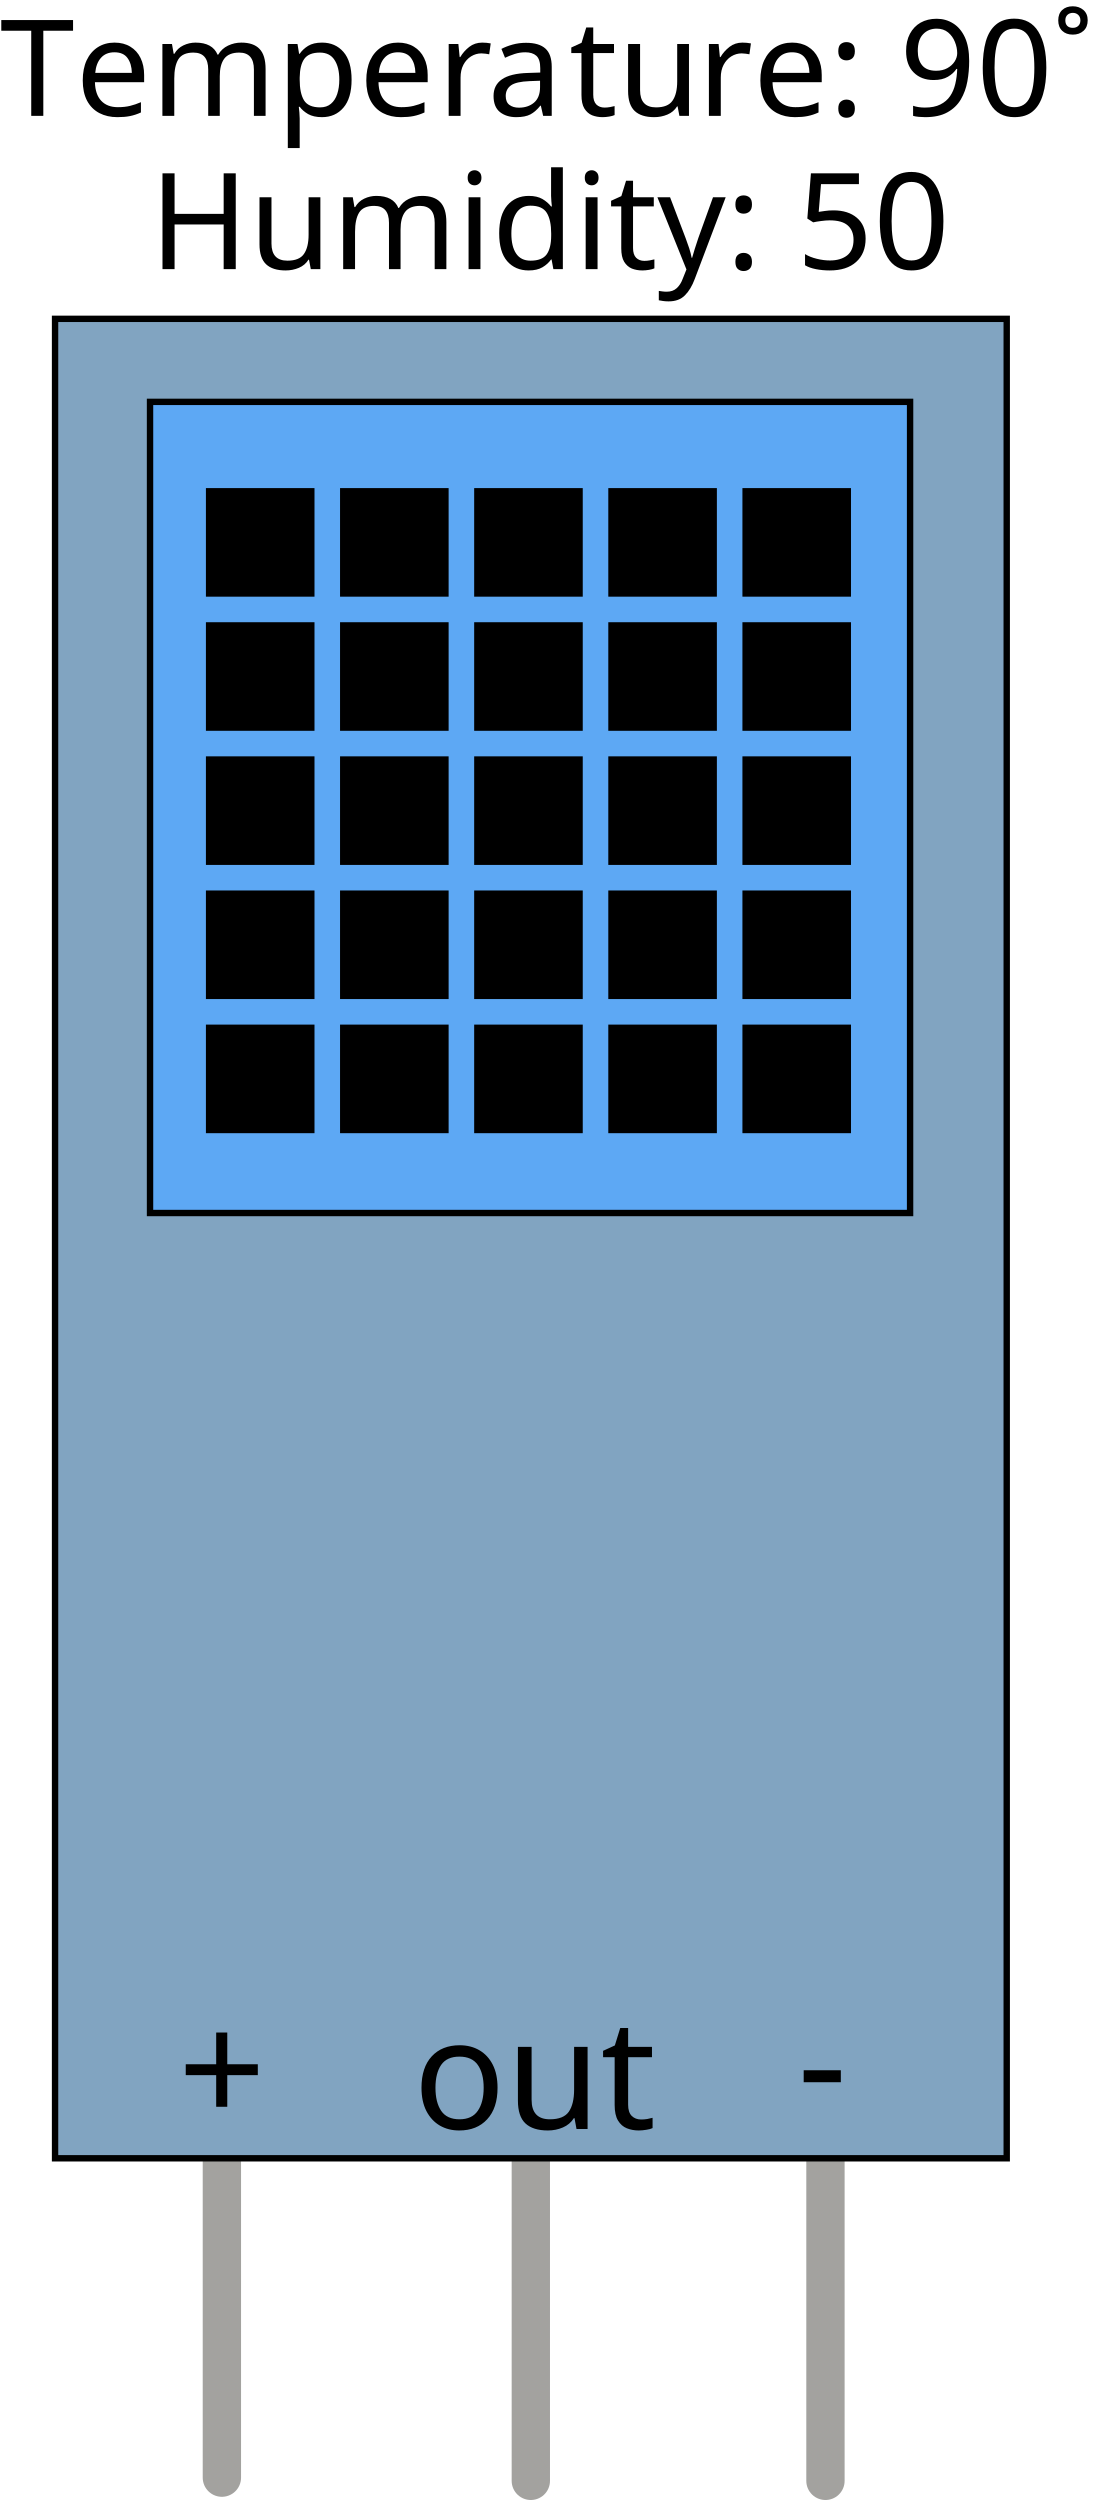
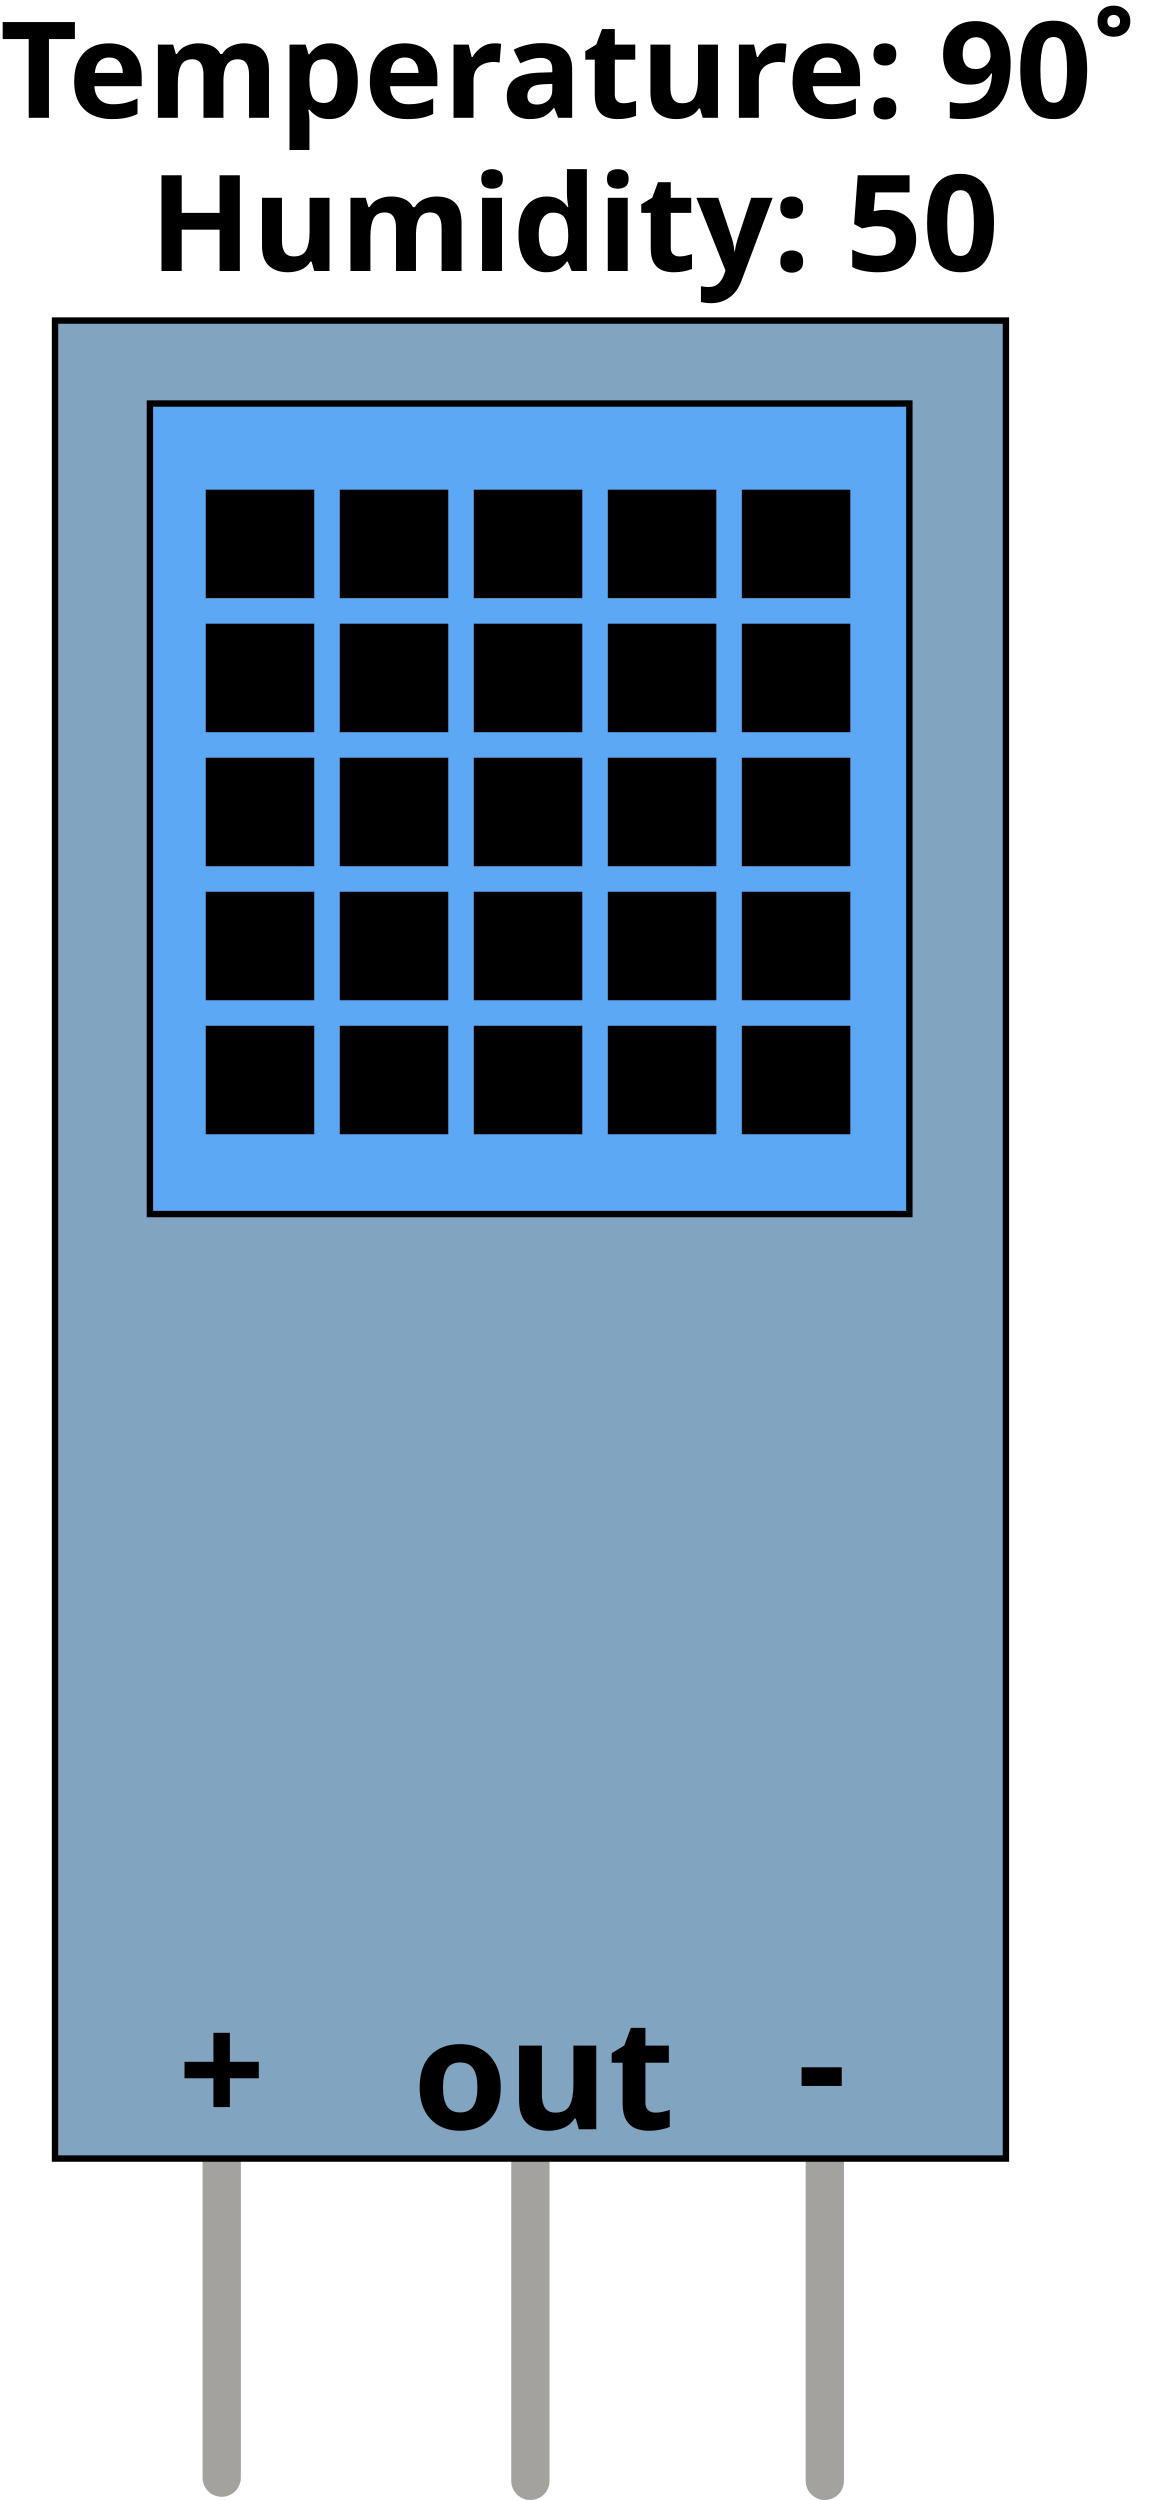
- <svg xmlns="http://www.w3.org/2000/svg" width="174.14" height="391.42" viewBox="0 0 174.14 391.42">
+ <svg xmlns="http://www.w3.org/2000/svg" width="183.75" height="391.73" viewBox="0 0 183.75 391.73">
  <g id="WIRE">
    <g id="VCC">
-       <line x1="34.74" y1="337.92" x2="34.74" y2="387.92" fill="none" stroke="#a3a29f" stroke-linecap="round" stroke-miterlimit="10" stroke-width="6" />
+       <line x1="34.74" y1="338.23" x2="34.74" y2="388.23" fill="none" stroke="#a3a29f" stroke-linecap="round" stroke-miterlimit="10" stroke-width="6" />
    </g>
    <g id="SIG">
-       <line x1="83.11" y1="338.42" x2="83.11" y2="388.42" fill="none" stroke="#a3a29f" stroke-linecap="round" stroke-miterlimit="10" stroke-width="6" />
+       <line x1="83.11" y1="338.73" x2="83.11" y2="388.73" fill="none" stroke="#a3a29f" stroke-linecap="round" stroke-miterlimit="10" stroke-width="6" />
    </g>
    <g id="GND">
-       <line x1="129.24" y1="338.42" x2="129.24" y2="388.42" fill="none" stroke="#a3a29f" stroke-linecap="round" stroke-miterlimit="10" stroke-width="6" />
+       <line x1="129.24" y1="338.73" x2="129.24" y2="388.73" fill="none" stroke="#a3a29f" stroke-linecap="round" stroke-miterlimit="10" stroke-width="6" />
    </g>
  </g>
  <g id="BASE">
    <g>
-       <rect x="8.61" y="49.92" width="149" height="288" fill="#81a4c1" />
-       <path d="M167.88,72V359h-148V72h148m1-1h-150V360h150V71Z" transform="translate(-10.76 -21.58)" />
+       <rect x="8.61" y="50.23" width="149" height="288" fill="#81a4c1" />
+       <path d="M167.88,72V359h-148V72h148m1-1h-150V360h150V71Z" transform="translate(-10.76 -21.27)" />
    </g>
    <g>
-       <rect x="23.49" y="62.92" width="119" height="127" fill="#5da8f4" />
-       <path d="M152.75,85V211h-118V85h118m1-1h-120V212h120V84Z" transform="translate(-10.76 -21.58)" />
+       <rect x="23.49" y="63.23" width="119" height="127" fill="#5da8f4" />
+       <path d="M152.75,85V211h-118V85h118m1-1h-120V212h120V84Z" transform="translate(-10.76 -21.27)" />
    </g>
    <g>
      <g>
        <g>
-           <rect x="116.74" y="160.92" width="16" height="16" />
-           <path d="M143,183v15H128V183h15m1-1H127v17h17V182Z" transform="translate(-10.76 -21.58)" />
+           <rect x="116.74" y="161.23" width="16" height="16" />
+           <path d="M143,183v15H128V183h15m1-1H127v17h17V182Z" transform="translate(-10.76 -21.27)" />
        </g>
        <g>
-           <rect x="95.74" y="160.92" width="16" height="16" />
-           <path d="M122,183v15H107V183h15m1-1H106v17h17V182Z" transform="translate(-10.76 -21.58)" />
+           <rect x="95.74" y="161.23" width="16" height="16" />
+           <path d="M122,183v15H107V183h15m1-1H106v17h17V182Z" transform="translate(-10.76 -21.27)" />
        </g>
        <g>
-           <rect x="74.74" y="160.92" width="16" height="16" />
-           <path d="M101,183v15H86V183h15m1-1H85v17h17V182Z" transform="translate(-10.76 -21.58)" />
+           <rect x="74.74" y="161.23" width="16" height="16" />
+           <path d="M101,183v15H86V183h15m1-1H85v17h17V182Z" transform="translate(-10.76 -21.27)" />
        </g>
        <g>
-           <rect x="53.74" y="160.92" width="16" height="16" />
-           <path d="M80,183v15H65V183H80m1-1H64v17H81V182Z" transform="translate(-10.76 -21.58)" />
+           <rect x="53.74" y="161.23" width="16" height="16" />
+           <path d="M80,183v15H65V183H80m1-1H64v17H81V182Z" transform="translate(-10.76 -21.27)" />
        </g>
        <g>
-           <rect x="32.74" y="160.92" width="16" height="16" />
-           <path d="M59,183v15H44V183H59m1-1H43v17H60V182Z" transform="translate(-10.76 -21.58)" />
+           <rect x="32.74" y="161.23" width="16" height="16" />
+           <path d="M59,183v15H44V183H59m1-1H43v17H60V182Z" transform="translate(-10.76 -21.27)" />
        </g>
      </g>
      <g>
        <g>
-           <rect x="116.74" y="139.92" width="16" height="16" />
-           <path d="M143,162v15H128V162h15m1-1H127v17h17V161Z" transform="translate(-10.76 -21.58)" />
+           <rect x="116.74" y="140.23" width="16" height="16" />
+           <path d="M143,162v15H128V162h15m1-1H127v17h17V161Z" transform="translate(-10.76 -21.27)" />
        </g>
        <g>
-           <rect x="95.74" y="139.92" width="16" height="16" />
-           <path d="M122,162v15H107V162h15m1-1H106v17h17V161Z" transform="translate(-10.76 -21.58)" />
+           <rect x="95.74" y="140.23" width="16" height="16" />
+           <path d="M122,162v15H107V162h15m1-1H106v17h17V161Z" transform="translate(-10.76 -21.27)" />
        </g>
        <g>
-           <rect x="74.74" y="139.92" width="16" height="16" />
-           <path d="M101,162v15H86V162h15m1-1H85v17h17V161Z" transform="translate(-10.76 -21.58)" />
+           <rect x="74.74" y="140.23" width="16" height="16" />
+           <path d="M101,162v15H86V162h15m1-1H85v17h17V161Z" transform="translate(-10.76 -21.27)" />
        </g>
        <g>
-           <rect x="53.74" y="139.92" width="16" height="16" />
-           <path d="M80,162v15H65V162H80m1-1H64v17H81V161Z" transform="translate(-10.76 -21.58)" />
+           <rect x="53.74" y="140.23" width="16" height="16" />
+           <path d="M80,162v15H65V162H80m1-1H64v17H81V161Z" transform="translate(-10.76 -21.27)" />
        </g>
        <g>
-           <rect x="32.74" y="139.92" width="16" height="16" />
-           <path d="M59,162v15H44V162H59m1-1H43v17H60V161Z" transform="translate(-10.76 -21.58)" />
+           <rect x="32.74" y="140.23" width="16" height="16" />
+           <path d="M59,162v15H44V162H59m1-1H43v17H60V161Z" transform="translate(-10.76 -21.27)" />
        </g>
      </g>
      <g>
        <g>
-           <rect x="116.74" y="118.92" width="16" height="16" />
-           <path d="M143,141v15H128V141h15m1-1H127v17h17V140Z" transform="translate(-10.76 -21.58)" />
+           <rect x="116.74" y="119.23" width="16" height="16" />
+           <path d="M143,141v15H128V141h15m1-1H127v17h17V140Z" transform="translate(-10.76 -21.27)" />
        </g>
        <g>
-           <rect x="95.74" y="118.92" width="16" height="16" />
-           <path d="M122,141v15H107V141h15m1-1H106v17h17V140Z" transform="translate(-10.76 -21.58)" />
+           <rect x="95.74" y="119.23" width="16" height="16" />
+           <path d="M122,141v15H107V141h15m1-1H106v17h17V140Z" transform="translate(-10.76 -21.27)" />
        </g>
        <g>
-           <rect x="74.74" y="118.92" width="16" height="16" />
-           <path d="M101,141v15H86V141h15m1-1H85v17h17V140Z" transform="translate(-10.76 -21.58)" />
+           <rect x="74.74" y="119.23" width="16" height="16" />
+           <path d="M101,141v15H86V141h15m1-1H85v17h17V140Z" transform="translate(-10.76 -21.27)" />
        </g>
        <g>
-           <rect x="53.74" y="118.92" width="16" height="16" />
-           <path d="M80,141v15H65V141H80m1-1H64v17H81V140Z" transform="translate(-10.76 -21.58)" />
+           <rect x="53.74" y="119.23" width="16" height="16" />
+           <path d="M80,141v15H65V141H80m1-1H64v17H81V140Z" transform="translate(-10.76 -21.27)" />
        </g>
        <g>
-           <rect x="32.74" y="118.92" width="16" height="16" />
-           <path d="M59,141v15H44V141H59m1-1H43v17H60V140Z" transform="translate(-10.76 -21.58)" />
+           <rect x="32.74" y="119.23" width="16" height="16" />
+           <path d="M59,141v15H44V141H59m1-1H43v17H60V140Z" transform="translate(-10.76 -21.27)" />
        </g>
      </g>
      <g>
        <g>
-           <rect x="116.74" y="97.92" width="16" height="16" />
-           <path d="M143,120v15H128V120h15m1-1H127v17h17V119Z" transform="translate(-10.76 -21.58)" />
+           <rect x="116.74" y="98.23" width="16" height="16" />
+           <path d="M143,120v15H128V120h15m1-1H127v17h17V119Z" transform="translate(-10.76 -21.27)" />
        </g>
        <g>
-           <rect x="95.74" y="97.92" width="16" height="16" />
-           <path d="M122,120v15H107V120h15m1-1H106v17h17V119Z" transform="translate(-10.76 -21.58)" />
+           <rect x="95.74" y="98.23" width="16" height="16" />
+           <path d="M122,120v15H107V120h15m1-1H106v17h17V119Z" transform="translate(-10.76 -21.27)" />
        </g>
        <g>
-           <rect x="74.74" y="97.92" width="16" height="16" />
-           <path d="M101,120v15H86V120h15m1-1H85v17h17V119Z" transform="translate(-10.76 -21.58)" />
+           <rect x="74.74" y="98.23" width="16" height="16" />
+           <path d="M101,120v15H86V120h15m1-1H85v17h17V119Z" transform="translate(-10.76 -21.27)" />
        </g>
        <g>
-           <rect x="53.74" y="97.92" width="16" height="16" />
-           <path d="M80,120v15H65V120H80m1-1H64v17H81V119Z" transform="translate(-10.76 -21.58)" />
+           <rect x="53.74" y="98.23" width="16" height="16" />
+           <path d="M80,120v15H65V120H80m1-1H64v17H81V119Z" transform="translate(-10.76 -21.27)" />
        </g>
        <g>
-           <rect x="32.74" y="97.92" width="16" height="16" />
-           <path d="M59,120v15H44V120H59m1-1H43v17H60V119Z" transform="translate(-10.76 -21.58)" />
+           <rect x="32.74" y="98.23" width="16" height="16" />
+           <path d="M59,120v15H44V120H59m1-1H43v17H60V119Z" transform="translate(-10.76 -21.27)" />
        </g>
      </g>
      <g>
        <g>
-           <rect x="116.74" y="76.92" width="16" height="16" />
-           <path d="M143,99v15H128V99h15m1-1H127v17h17V98Z" transform="translate(-10.76 -21.58)" />
+           <rect x="116.74" y="77.23" width="16" height="16" />
+           <path d="M143,99v15H128V99h15m1-1H127v17h17V98Z" transform="translate(-10.76 -21.27)" />
        </g>
        <g>
-           <rect x="95.74" y="76.92" width="16" height="16" />
-           <path d="M122,99v15H107V99h15m1-1H106v17h17V98Z" transform="translate(-10.76 -21.58)" />
+           <rect x="95.74" y="77.23" width="16" height="16" />
+           <path d="M122,99v15H107V99h15m1-1H106v17h17V98Z" transform="translate(-10.76 -21.27)" />
        </g>
        <g>
-           <rect x="74.74" y="76.92" width="16" height="16" />
-           <path d="M101,99v15H86V99h15m1-1H85v17h17V98Z" transform="translate(-10.76 -21.58)" />
+           <rect x="74.74" y="77.23" width="16" height="16" />
+           <path d="M101,99v15H86V99h15m1-1H85v17h17V98Z" transform="translate(-10.76 -21.27)" />
        </g>
        <g>
-           <rect x="53.74" y="76.92" width="16" height="16" />
-           <path d="M80,99v15H65V99H80m1-1H64v17H81V98Z" transform="translate(-10.76 -21.58)" />
+           <rect x="53.74" y="77.23" width="16" height="16" />
+           <path d="M80,99v15H65V99H80m1-1H64v17H81V98Z" transform="translate(-10.76 -21.27)" />
        </g>
        <g>
-           <rect x="32.74" y="76.92" width="16" height="16" />
-           <path d="M59,99v15H44V99H59m1-1H43v17H60V98Z" transform="translate(-10.76 -21.58)" />
+           <rect x="32.74" y="77.23" width="16" height="16" />
+           <path d="M59,99v15H44V99H59m1-1H43v17H60V98Z" transform="translate(-10.76 -21.27)" />
        </g>
      </g>
    </g>
  </g>
  <g id="TEXT">
-     <text id="TEMP_TEXT" transform="translate(0 18.14)" font-size="21" font-family="ArialRoundedMTBold, Arial Rounded MT Bold">
-       <tspan letter-spacing="-0.06em">T</tspan>
-       <tspan x="11.8" y="0">empe</tspan>
-       <tspan x="68.47" y="0" letter-spacing="-0.02em">ra</tspan>
-       <tspan x="89.1" y="0" letter-spacing="0em">tu</tspan>
-       <tspan x="109.21" y="0" letter-spacing="-0.02em">r</tspan>
-       <tspan x="117.89" y="0" letter-spacing="0em">e: 90˚</tspan>
-     </text>
-     <text id="HUMIDITY_TEXT" transform="translate(23.41 42.14)" font-size="21" font-family="ArialRoundedMTBold, Arial Rounded MT Bold">Humidity: 50</text>
-     <text transform="translate(27.88 332.51)" font-size="24" font-family="ArialRoundedMTBold, Arial Rounded MT Bold">+ </text>
-     <text transform="translate(124.88 331.51)" font-size="24" font-family="ArialRoundedMTBold, Arial Rounded MT Bold">-</text>
-     <text transform="translate(64.68 333.33)" font-size="24" font-family="ArialRoundedMTBold, Arial Rounded MT Bold">out</text>
+     <text id="TEMP_TEXT" transform="translate(0 18.46)" font-size="21" font-family="Biryani-SemiBold, Biryani" font-weight="600">Temperature: 90˚</text>
+     <text id="HUMIDITY_TEXT" transform="translate(23.41 42.46)" font-size="21" font-family="Biryani-SemiBold, Biryani" font-weight="600">Humidity: 50</text>
+     <text transform="translate(27.88 332.82)" font-size="24" font-family="Biryani-SemiBold, Biryani" font-weight="600">+ </text>
+     <text transform="translate(124.88 331.82)" font-size="24" font-family="Biryani-SemiBold, Biryani" font-weight="600">-</text>
+     <text transform="translate(64.68 333.64)" font-size="24" font-family="Biryani-SemiBold, Biryani" font-weight="600">out</text>
  </g>
</svg>
